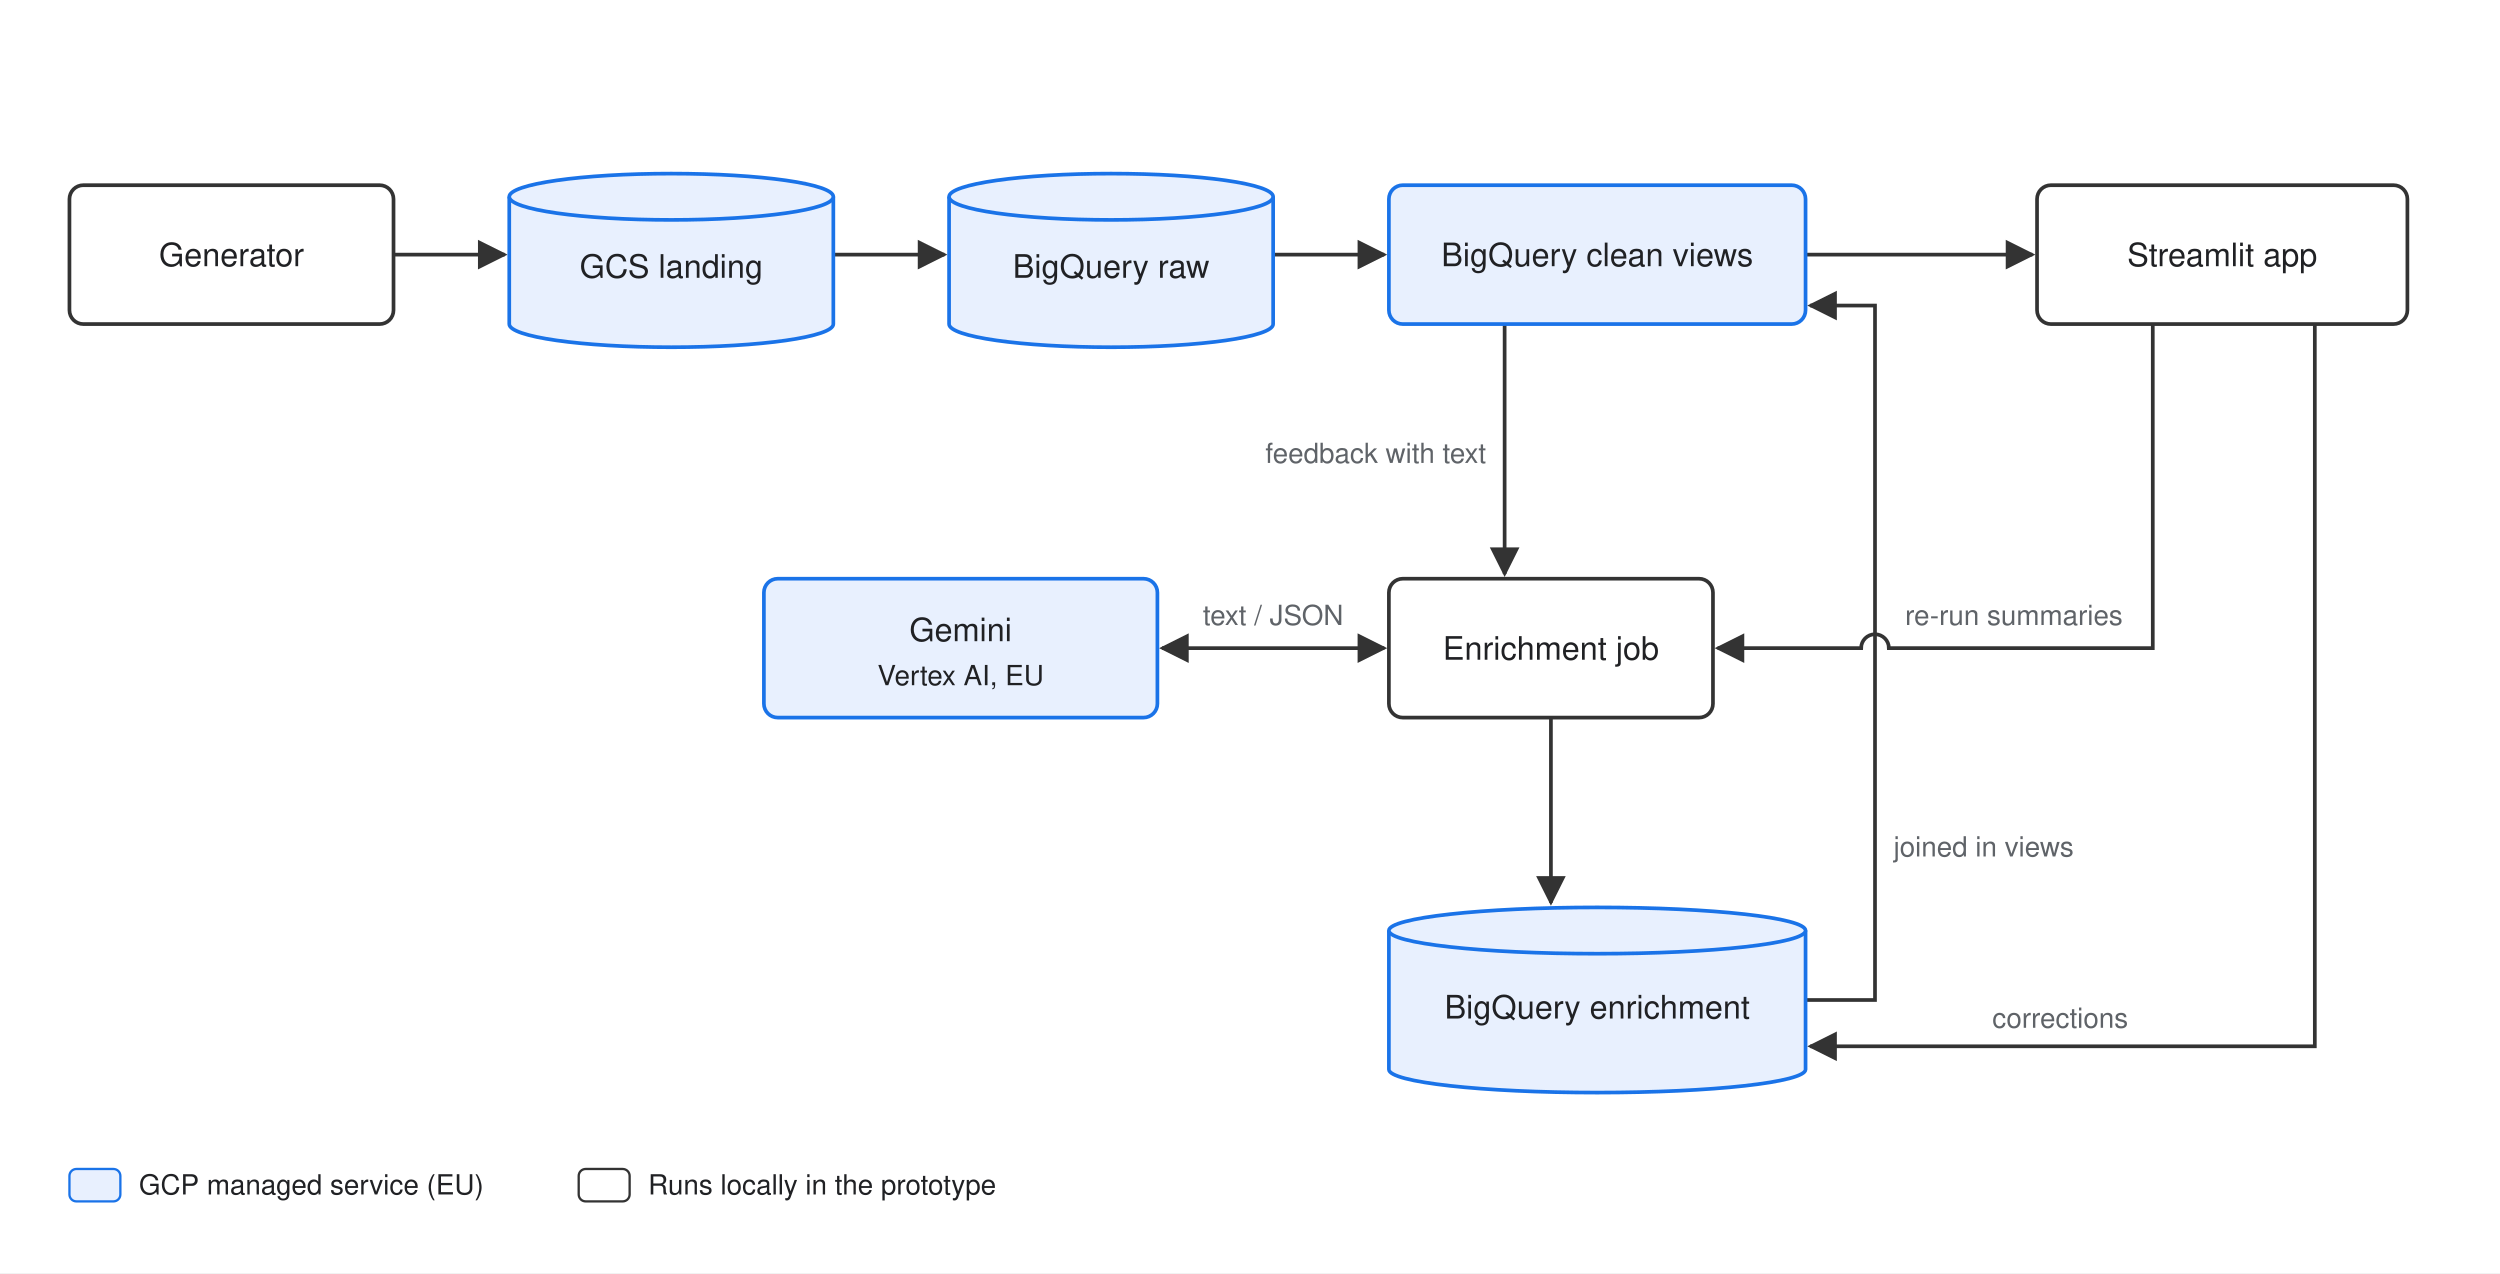
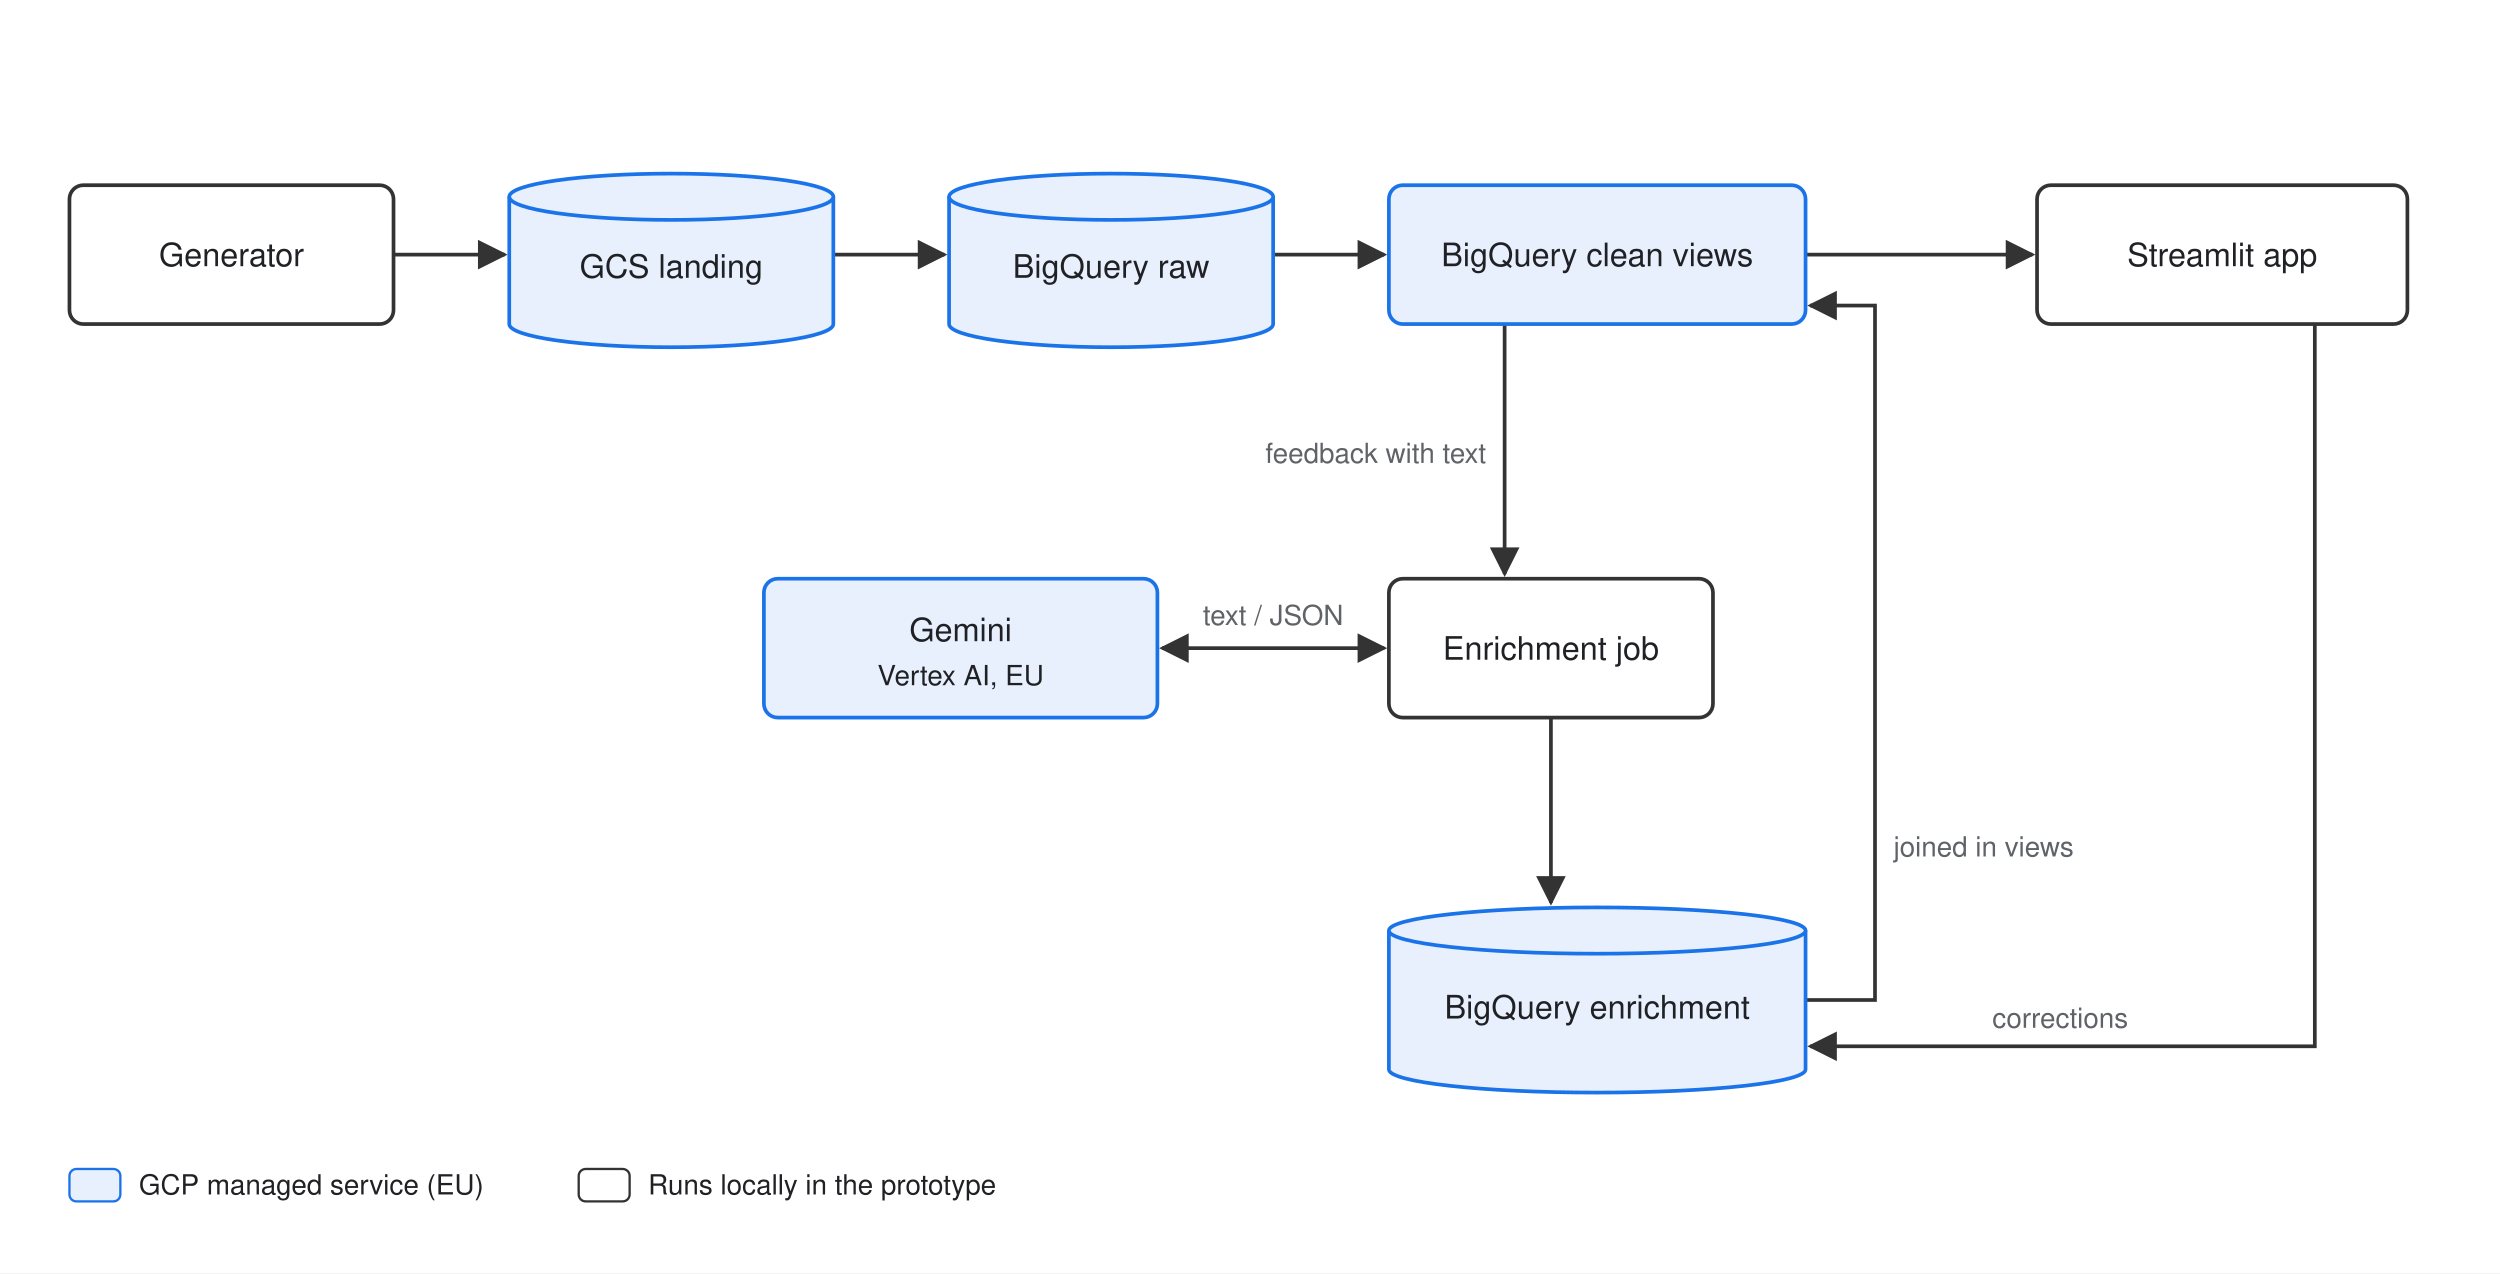
<svg xmlns="http://www.w3.org/2000/svg" viewBox="0 0 1080 550" font-family="Helvetica, Arial, sans-serif" font-size="14">
  <defs>
    <marker id="end" viewBox="0 0 10 10" refX="9" refY="5" markerWidth="8" markerHeight="8" orient="auto-start-reverse">
      <path d="M0 0 L10 5 L0 10 z" fill="#333" />
    </marker>
  </defs>
  <rect width="1080" height="550" fill="#ffffff" />
  <g fill="none" stroke="#333" stroke-width="1.6">
    <path d="M170 110 H218" marker-end="url(#end)" />
    <path d="M360 110 H408" marker-end="url(#end)" />
    <path d="M550 110 H598" marker-end="url(#end)" />
    <path d="M780 110 H878" marker-end="url(#end)" />
    <path d="M650 140 V248" marker-end="url(#end)" />
    <path d="M502 280 H598" marker-start="url(#end)" marker-end="url(#end)" />
    <path d="M670 310 V390" marker-end="url(#end)" />
    <path d="M780 432 H810 V132 H782" marker-end="url(#end)" />
-     <path d="M930 140 V280 H816 A6 6 0 0 0 804 280 H742" marker-end="url(#end)" />
    <path d="M1000 140 V452 H782" marker-end="url(#end)" />
  </g>
  <g fill="#ffffff" stroke="#333" stroke-width="1.6">
    <rect x="30" y="80" width="140" height="60" rx="6" />
    <rect x="880" y="80" width="160" height="60" rx="6" />
    <rect x="600" y="250" width="140" height="60" rx="6" />
  </g>
  <g fill="#e8f0fe" stroke="#1a73e8" stroke-width="1.6">
    <path d="M220 85 v55 a70 10 0 0 0 140 0 v-55" />
    <ellipse cx="290" cy="85" rx="70" ry="10" />
    <path d="M410 85 v55 a70 10 0 0 0 140 0 v-55" />
    <ellipse cx="480" cy="85" rx="70" ry="10" />
    <rect x="600" y="80" width="180" height="60" rx="6" />
    <rect x="330" y="250" width="170" height="60" rx="6" />
    <path d="M600 402 v60 a90 10 0 0 0 180 0 v-60" />
    <ellipse cx="690" cy="402" rx="90" ry="10" />
  </g>
  <g fill="#202124" text-anchor="middle">
    <text x="100" y="115">Generator</text>
    <text x="290" y="120">GCS landing</text>
    <text x="480" y="120">BigQuery raw</text>
    <text x="690" y="115">BigQuery clean views</text>
    <text x="960" y="115">Streamlit app</text>
    <text x="670" y="285">Enrichment job</text>
    <text x="415" y="277">Gemini</text>
    <text x="415" y="296" font-size="12">Vertex AI, EU</text>
    <text x="690" y="440">BigQuery enrichment</text>
  </g>
  <g fill="#5f6368" font-size="12">
    <text x="642" y="200" text-anchor="end">feedback with text</text>
    <text x="550" y="270" text-anchor="middle">text / JSON</text>
    <text x="818" y="370">joined in views</text>
-     <text x="870" y="270" text-anchor="middle">re-run summaries</text>
    <text x="890" y="444" text-anchor="middle">corrections</text>
  </g>
  <g font-size="12" fill="#202124">
    <rect x="30" y="505" width="22" height="14" rx="3" fill="#e8f0fe" stroke="#1a73e8" />
    <text x="60" y="516">GCP managed service (EU)</text>
    <rect x="250" y="505" width="22" height="14" rx="3" fill="#ffffff" stroke="#333" />
    <text x="280" y="516">Runs locally in the prototype</text>
  </g>
</svg>
